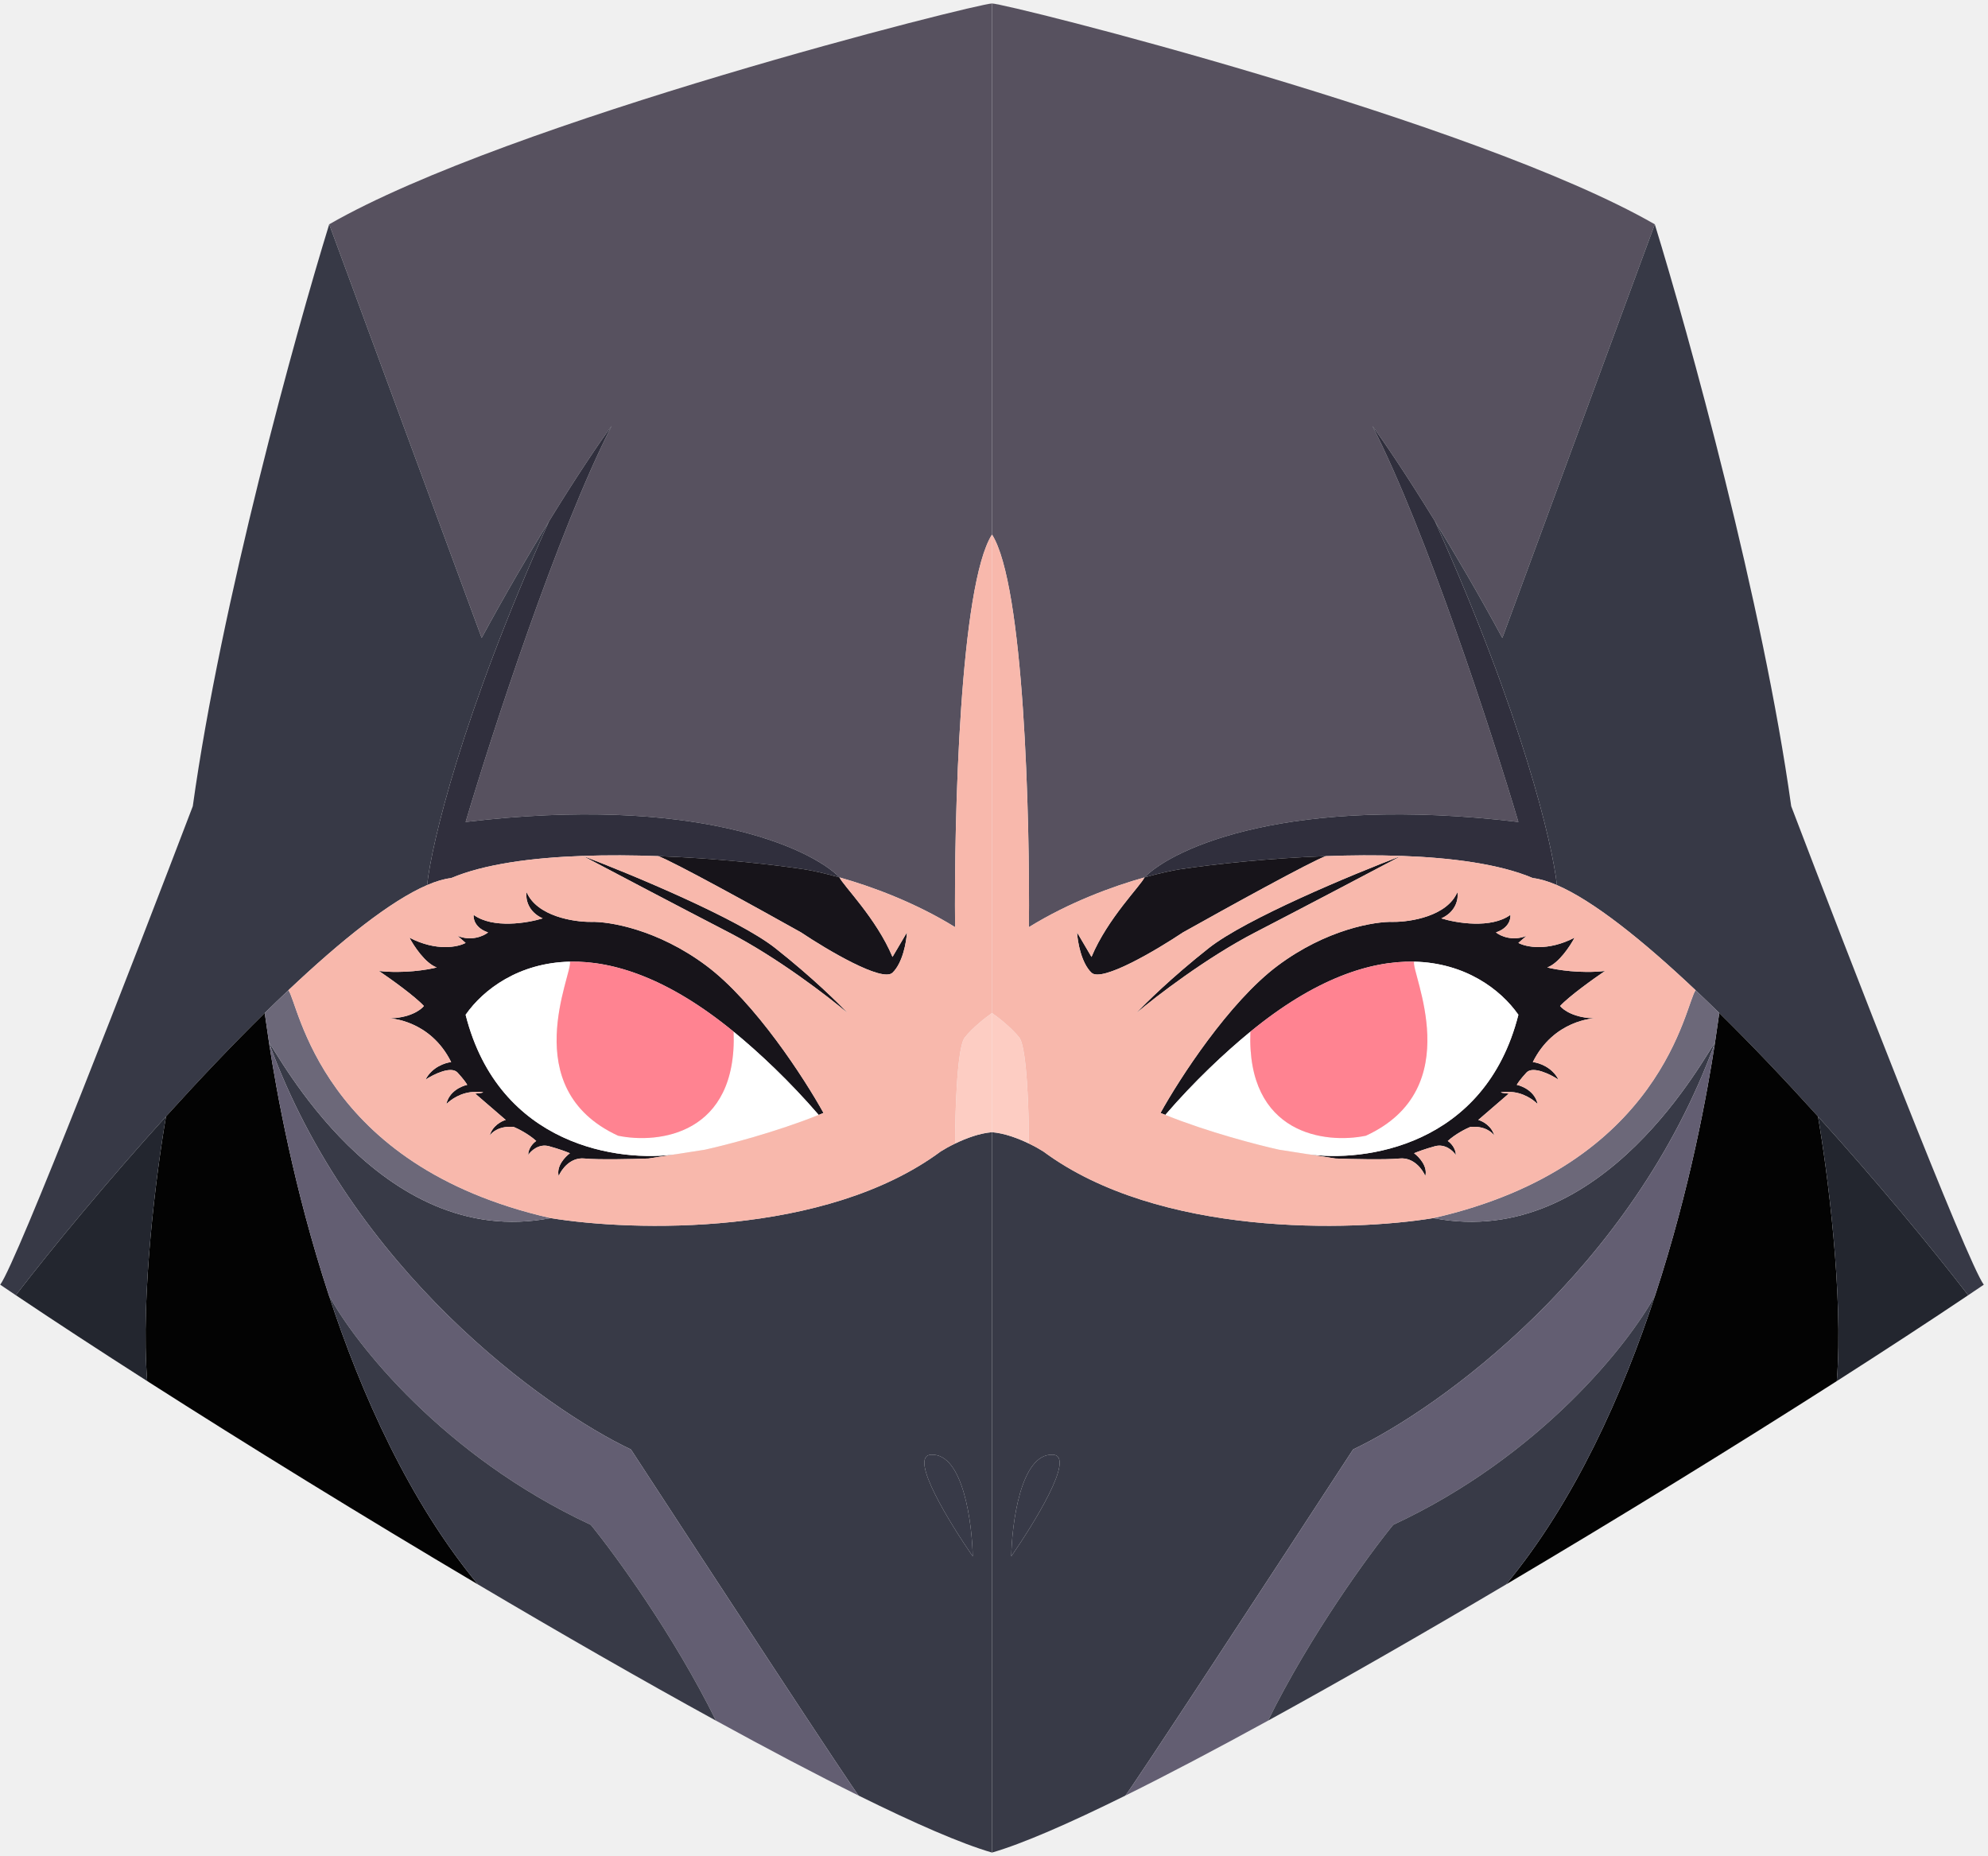
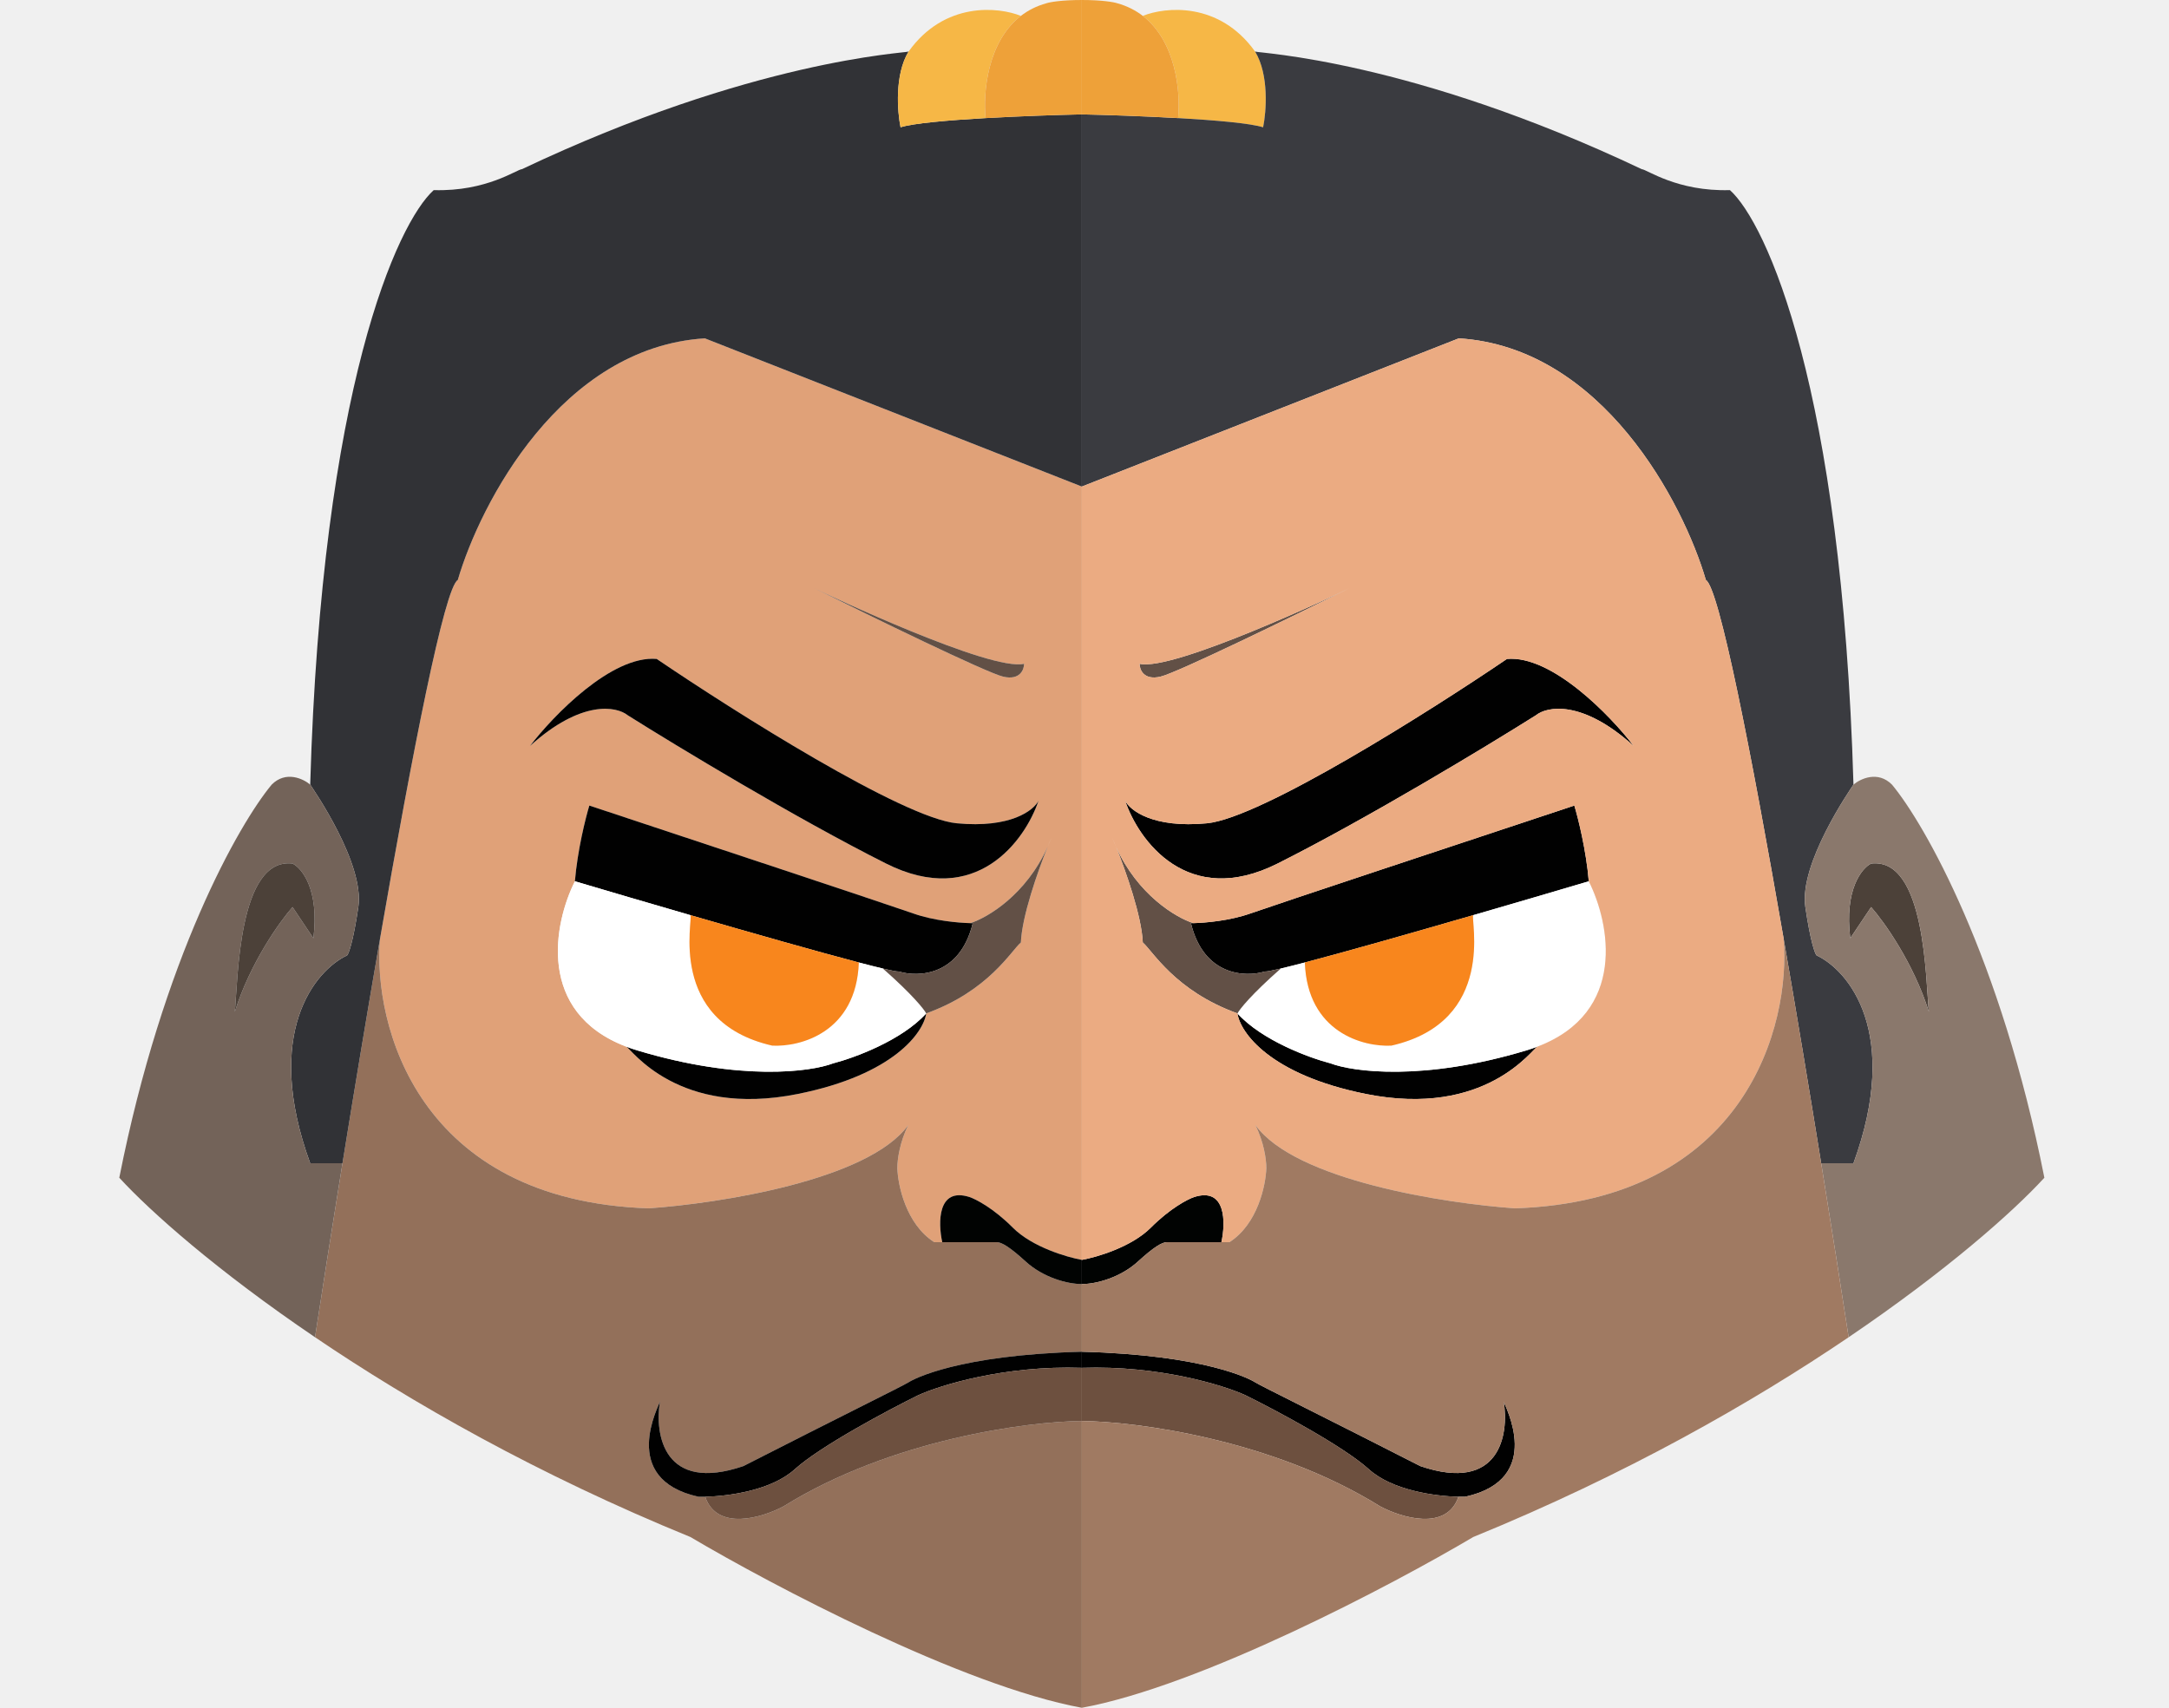
- <svg xmlns="http://www.w3.org/2000/svg" width="435" height="406" viewBox="0 0 435 406" fill="none">
-   <path d="M217.063 0.759C213.903 0.759 111.364 26.454 72.034 49.081L105.394 139.591C110.643 129.909 115.71 121.26 120.143 114.042C126.387 103.875 131.374 96.55 133.838 93.185C122.039 116.196 107.618 160.556 101.883 179.859C151.888 173.881 177.265 185.456 183.703 191.991C190.655 193.945 200.179 197.434 208.986 202.87C208.752 178.837 210.04 128.008 217.063 116.963V0.759Z" fill="#57515F" />
-   <path d="M175.977 190.214C177.767 190.499 180.454 191.077 183.703 191.991C177.265 185.456 151.888 173.881 101.883 179.859C107.618 160.556 122.039 116.196 133.838 93.185C131.374 96.55 126.387 103.875 120.143 114.042C101.04 156.499 94.391 184.818 93.455 193.671C95.387 192.839 97.153 192.312 98.722 192.132C105.955 189.067 116.391 187.678 127.517 187.281C132.952 187.088 138.551 187.131 144.022 187.332C156.5 187.789 168.311 189.065 175.977 190.214Z" fill="#302F3D" />
-   <path d="M72.034 49.081C64.66 72.987 48.366 131.92 42.186 176.408C29.661 209.262 3.699 276.198 0.047 281.107C1.16 281.861 2.298 282.628 3.459 283.408C11.754 272.643 23.598 258.358 36.329 244.29C43.408 236.466 50.761 228.71 57.93 221.662C59.666 219.956 61.392 218.291 63.1 216.677C74.693 205.72 85.49 197.1 93.455 193.671C94.391 184.818 101.04 156.499 120.143 114.042C115.71 121.26 110.643 129.909 105.394 139.591L72.034 49.081Z" fill="#373946" />
-   <path d="M36.329 244.29C34.325 255.795 30.697 283.485 32.213 302.2C54.093 316.189 79.5 331.845 104.571 346.688C89.468 328.402 79.046 305.007 71.952 283.408C64.233 259.905 60.454 238.53 58.873 228.182C58.281 224.305 57.997 221.976 57.93 221.662C50.761 228.71 43.408 236.466 36.329 244.29Z" fill="#030303" />
-   <path d="M36.329 244.29C23.598 258.358 11.754 272.643 3.459 283.408C11.936 289.099 21.665 295.456 32.213 302.2C30.697 283.485 34.325 255.795 36.329 244.29Z" fill="#23262F" />
-   <path d="M183.703 191.991C180.454 191.077 177.767 190.499 175.977 190.214C168.311 189.065 156.5 187.789 144.022 187.332C147.112 188.401 166.145 198.903 175.275 204.021C181.011 207.856 193.044 214.989 195.291 212.842C197.539 210.694 198.335 206.066 198.452 204.021L195.291 209.39C191.78 200.953 184.405 193.666 183.703 191.991Z" fill="#17141A" />
-   <path d="M169.657 207.472C161.51 201.029 138.169 191.327 127.517 187.281C133.721 190.56 148.798 198.498 159.473 204.021C170.148 209.543 181.245 218.083 185.459 221.662C183.586 219.617 177.803 213.915 169.657 207.472Z" fill="#17141A" />
-   <path d="M180.191 243.523C176.094 236.108 165.232 219.285 154.557 211.307C143.882 203.33 133.253 201.592 129.273 201.72C125.528 201.75 117.474 200.489 115.227 195.2C114.993 196.478 115.367 199.419 118.739 200.953C115.461 201.975 107.853 203.254 103.639 200.186C103.522 201.08 103.99 203.1 106.799 204.021C105.863 204.788 103.217 206.015 100.127 204.788L101.883 206.322C100.244 207.217 95.492 208.239 89.592 205.171C90.529 206.961 93.034 210.771 95.562 211.691C93.572 212.202 88.258 213.072 82.92 212.458C85.378 214.12 90.786 217.981 92.753 220.128C92.05 221.023 89.522 222.813 85.027 222.813C85.378 222.809 94.157 223.196 98.722 232.401C97.435 232.529 94.509 233.475 93.104 236.236C94.86 235.085 98.722 233.168 100.127 234.702C101.532 236.236 102.117 237.131 102.234 237.386C100.946 237.642 98.231 238.844 97.669 241.605C98.488 240.71 100.9 238.92 103.99 238.92C107.08 238.92 105.277 239.176 103.99 239.304L110.662 245.057C109.725 245.312 107.712 246.361 107.15 248.508C107.618 247.741 109.327 246.284 112.418 246.591C113.354 246.974 115.648 248.125 117.334 249.659C116.749 250.042 115.578 251.193 115.578 252.727C116.163 251.832 117.896 250.196 120.143 250.809C122.391 251.423 124.123 252.088 124.708 252.343C123.655 253.11 121.688 255.181 122.25 257.329C122.835 255.923 124.778 253.187 127.869 253.494C130.959 253.801 138.52 253.622 141.915 253.494L148.06 252.535C135.711 254.389 109.187 250.886 101.883 222.046C105.81 216.423 113.598 210.664 124.708 210.424C134.291 210.217 146.345 214.115 160.526 225.746C166.167 230.372 172.846 236.654 179.138 243.955C179.492 243.812 179.843 243.668 180.191 243.523Z" fill="#17141A" />
-   <path d="M148.06 252.535L154.206 251.576C158.717 250.591 169.792 247.73 179.138 243.955C172.846 236.654 166.167 230.372 160.526 225.746C161.369 248.342 144.022 250.336 135.243 248.508C112.769 238.153 125.411 212.842 124.708 210.424C113.598 210.664 105.81 216.423 101.883 222.046C109.187 250.886 135.711 254.389 148.06 252.535Z" fill="white" />
-   <path d="M124.708 210.424C125.411 212.842 112.769 238.153 135.243 248.508C144.022 250.336 161.369 248.342 160.526 225.746C146.345 214.115 134.291 210.217 124.708 210.424Z" fill="#FF8391" />
-   <path fill-rule="evenodd" clip-rule="evenodd" d="M205.826 251.96C180.542 270.675 138.403 269.474 120.494 266.533C82.92 273.82 60.446 229.716 58.873 228.182C76.909 277.885 119.174 308.208 138.052 317.157C154.44 342.294 187.355 392.636 187.917 392.915C200.274 399.03 210.373 403.427 217.063 405.365V247.741C214.369 247.937 211.341 249.084 208.986 250.22C207.658 250.861 206.544 251.499 205.826 251.96ZM212.849 340.551C212.732 333.776 210.872 317.913 203.719 318.308C198.646 318.588 208.051 333.589 212.849 340.551Z" fill="#383A47" />
-   <path d="M63.1 216.677C61.392 218.291 59.666 219.956 57.93 221.662C57.997 221.976 58.281 224.305 58.873 228.182C60.446 229.716 82.92 273.82 120.494 266.533C69.927 255.028 65.362 219.361 63.1 216.677Z" fill="#6C6879" />
-   <path d="M58.873 228.182C60.454 238.53 64.233 259.905 71.952 283.408C77.598 293.891 96.967 318.614 129.273 333.648C134.541 340.1 147.393 357.703 156.664 376.5C168.033 382.734 178.614 388.311 187.917 392.915C187.355 392.636 154.44 342.294 138.052 317.157C119.174 308.208 76.909 277.885 58.873 228.182Z" fill="#635E72" />
-   <path d="M71.952 283.408C79.046 305.007 89.468 328.402 104.571 346.688C122.586 357.352 140.428 367.597 156.664 376.5C147.393 357.703 134.541 340.1 129.273 333.648C96.967 318.614 77.598 293.891 71.952 283.408Z" fill="#383A47" />
-   <path d="M212.849 340.551C212.732 333.776 210.872 317.913 203.719 318.308C198.646 318.588 208.051 333.589 212.849 340.551Z" fill="#383A48" />
-   <path fill-rule="evenodd" clip-rule="evenodd" d="M217.063 116.963C210.04 128.008 208.752 178.837 208.986 202.87C200.179 197.434 190.655 193.945 183.703 191.991C184.405 193.666 191.78 200.953 195.291 209.39L198.452 204.021C198.335 206.066 197.539 210.694 195.291 212.842C193.044 214.989 181.011 207.856 175.275 204.021C166.145 198.903 147.112 188.401 144.022 187.332C138.551 187.131 132.952 187.088 127.517 187.281C138.169 191.327 161.51 201.029 169.657 207.472C177.803 213.915 183.586 219.617 185.459 221.662C181.245 218.083 170.148 209.543 159.473 204.021C148.798 198.498 133.721 190.56 127.517 187.281C116.391 187.678 105.955 189.067 98.722 192.132C97.153 192.312 95.387 192.839 93.455 193.671C85.49 197.1 74.693 205.72 63.1 216.677C65.362 219.361 69.927 255.028 120.494 266.533C138.403 269.474 180.542 270.675 205.826 251.96C206.544 251.499 207.658 250.861 208.986 250.22C208.986 243.385 209.408 229.179 211.093 227.031C212.779 224.884 215.775 222.557 217.063 221.662V116.963ZM154.557 211.307C165.232 219.285 176.094 236.108 180.191 243.523C179.843 243.668 179.492 243.812 179.138 243.955C169.792 247.73 158.717 250.591 154.206 251.576L148.06 252.535L141.915 253.494C138.52 253.622 130.959 253.801 127.869 253.494C124.778 253.187 122.835 255.923 122.25 257.329C121.688 255.181 123.655 253.11 124.708 252.343C124.123 252.088 122.391 251.423 120.143 250.809C117.896 250.196 116.163 251.832 115.578 252.727C115.578 251.193 116.749 250.042 117.334 249.659C115.648 248.125 113.354 246.974 112.418 246.591C109.327 246.284 107.618 247.741 107.15 248.508C107.712 246.361 109.725 245.312 110.662 245.057L103.99 239.304C105.277 239.176 107.08 238.92 103.99 238.92C100.9 238.92 98.488 240.71 97.669 241.605C98.231 238.844 100.946 237.642 102.234 237.386C102.117 237.131 101.532 236.236 100.127 234.702C98.722 233.168 94.86 235.085 93.104 236.236C94.509 233.475 97.435 232.529 98.722 232.401C94.157 223.196 85.378 222.809 85.027 222.813C89.522 222.813 92.05 221.023 92.753 220.128C90.786 217.981 85.378 214.12 82.92 212.458C88.258 213.072 93.572 212.202 95.562 211.691C93.034 210.771 90.529 206.961 89.592 205.171C95.492 208.239 100.244 207.217 101.883 206.322L100.127 204.788C103.217 206.015 105.863 204.788 106.799 204.021C103.99 203.1 103.522 201.08 103.639 200.186C107.853 203.254 115.461 201.975 118.739 200.953C115.367 199.419 114.993 196.478 115.227 195.2C117.474 200.489 125.528 201.75 129.273 201.72C133.253 201.592 143.882 203.33 154.557 211.307Z" fill="#F8B8AC" />
-   <path d="M208.986 250.22C211.341 249.084 214.369 247.937 217.063 247.741V221.662C215.775 222.557 212.779 224.884 211.093 227.031C209.408 229.179 208.986 243.385 208.986 250.22Z" fill="#FDCDC3" />
-   <path d="M217.063 0.759C220.223 0.759 322.762 26.454 362.092 49.081L328.731 139.591C323.483 129.909 318.416 121.26 313.983 114.042C307.738 103.875 302.752 96.55 300.288 93.185C312.087 116.196 326.507 160.556 332.243 179.859C282.238 173.881 256.861 185.456 250.423 191.991C243.471 193.945 233.947 197.434 225.14 202.87C225.374 178.837 224.086 128.008 217.063 116.963V0.759Z" fill="#57515F" />
-   <path d="M258.149 190.214C256.359 190.499 253.672 191.077 250.423 191.991C256.861 185.456 282.238 173.881 332.243 179.859C326.507 160.556 312.087 116.196 300.288 93.185C302.752 96.55 307.738 103.875 313.983 114.042C333.086 156.499 339.734 184.818 340.671 193.671C338.739 192.839 336.973 192.312 335.403 192.132C328.171 189.067 317.735 187.678 306.608 187.281C301.174 187.088 295.575 187.131 290.104 187.332C277.626 187.789 265.815 189.065 258.149 190.214Z" fill="#302F3D" />
-   <path d="M362.092 49.081C369.466 72.987 385.76 131.92 391.94 176.408C404.465 209.262 430.427 276.198 434.079 281.107C432.966 281.861 431.828 282.628 430.667 283.408C422.372 272.643 410.528 258.358 397.797 244.29C390.718 236.466 383.365 228.71 376.196 221.662C374.46 219.956 372.734 218.291 371.026 216.677C359.433 205.72 348.636 197.1 340.671 193.671C339.734 184.818 333.086 156.499 313.983 114.042C318.416 121.26 323.483 129.909 328.731 139.591L362.092 49.081Z" fill="#373946" />
-   <path d="M397.797 244.29C399.801 255.795 403.429 283.485 401.913 302.2C380.033 316.189 354.626 331.845 329.555 346.688C344.658 328.402 355.08 305.007 362.174 283.408C369.893 259.905 373.672 238.53 375.253 228.182C375.845 224.305 376.129 221.976 376.196 221.662C383.365 228.71 390.718 236.466 397.797 244.29Z" fill="#030303" />
-   <path d="M397.797 244.29C410.528 258.358 422.372 272.643 430.667 283.408C422.19 289.099 412.461 295.456 401.913 302.2C403.429 283.485 399.801 255.795 397.797 244.29Z" fill="#23262F" />
-   <path d="M250.423 191.991C253.672 191.077 256.359 190.499 258.149 190.214C265.815 189.065 277.626 187.789 290.104 187.332C287.014 188.401 267.981 198.903 258.851 204.021C253.115 207.856 241.082 214.989 238.835 212.842C236.587 210.694 235.791 206.066 235.674 204.021L238.835 209.39C242.346 200.953 249.721 193.666 250.423 191.991Z" fill="#17141A" />
-   <path d="M264.469 207.472C272.616 201.029 295.957 191.327 306.608 187.281C300.405 190.56 285.328 198.498 274.653 204.021C263.978 209.543 252.881 218.083 248.667 221.662C250.54 219.617 256.323 213.915 264.469 207.472Z" fill="#17141A" />
-   <path d="M253.935 243.523C258.031 236.108 268.894 219.285 279.569 211.307C290.244 203.33 300.873 201.592 304.853 201.72C308.598 201.75 316.652 200.489 318.899 195.2C319.133 196.478 318.759 199.419 315.387 200.953C318.665 201.975 326.273 203.254 330.487 200.186C330.604 201.08 330.136 203.1 327.327 204.021C328.263 204.788 330.909 206.015 333.999 204.788L332.243 206.322C333.882 207.217 338.634 208.239 344.534 205.171C343.597 206.961 341.092 210.771 338.564 211.691C340.554 212.202 345.868 213.072 351.206 212.458C348.747 214.12 343.34 217.981 341.373 220.128C342.076 221.023 344.604 222.813 349.099 222.813C348.747 222.809 339.969 223.196 335.403 232.401C336.691 232.529 339.617 233.475 341.022 236.236C339.266 235.085 335.403 233.168 333.999 234.702C332.594 236.236 332.009 237.131 331.892 237.386C333.179 237.642 335.895 238.844 336.457 241.605C335.638 240.71 333.226 238.92 330.136 238.92C327.046 238.92 328.849 239.176 330.136 239.304L323.464 245.057C324.4 245.312 326.414 246.361 326.976 248.508C326.507 247.741 324.798 246.284 321.708 246.591C320.772 246.974 318.478 248.125 316.792 249.659C317.377 250.042 318.548 251.193 318.548 252.727C317.963 251.832 316.23 250.196 313.983 250.809C311.735 251.423 310.003 252.088 309.418 252.343C310.471 253.11 312.438 255.181 311.876 257.329C311.291 255.923 309.348 253.187 306.257 253.494C303.167 253.801 295.605 253.622 292.211 253.494L286.066 252.535C298.415 254.389 324.939 250.886 332.243 222.046C328.316 216.423 320.528 210.664 309.418 210.424C299.835 210.217 287.781 214.115 273.6 225.746C267.959 230.372 261.28 236.654 254.988 243.955C254.634 243.812 254.283 243.668 253.935 243.523Z" fill="#17141A" />
-   <path d="M286.066 252.535L279.92 251.576C275.409 250.591 264.334 247.73 254.988 243.955C261.28 236.654 267.959 230.372 273.6 225.746C272.757 248.342 290.104 250.336 298.883 248.508C321.357 238.153 308.715 212.842 309.418 210.424C320.528 210.664 328.316 216.423 332.243 222.046C324.939 250.886 298.415 254.389 286.066 252.535Z" fill="white" />
-   <path d="M309.418 210.424C308.715 212.842 321.357 238.153 298.883 248.508C290.104 250.336 272.757 248.342 273.6 225.746C287.781 214.115 299.835 210.217 309.418 210.424Z" fill="#FF8391" />
-   <path fill-rule="evenodd" clip-rule="evenodd" d="M228.3 251.96C253.583 270.675 295.723 269.474 313.632 266.533C351.206 273.82 373.68 229.716 375.253 228.182C357.217 277.885 314.952 308.208 296.074 317.157C279.686 342.294 246.771 392.636 246.209 392.915C233.852 399.03 223.753 403.427 217.063 405.365V247.741C219.757 247.937 222.785 249.084 225.14 250.22C226.468 250.861 227.582 251.499 228.3 251.96ZM221.277 340.551C221.394 333.776 223.254 317.913 230.407 318.308C235.48 318.588 226.075 333.589 221.277 340.551Z" fill="#383A47" />
-   <path d="M371.026 216.677C372.734 218.291 374.46 219.956 376.196 221.662C376.129 221.976 375.845 224.305 375.253 228.182C373.68 229.716 351.206 273.82 313.632 266.533C364.198 255.028 368.764 219.361 371.026 216.677Z" fill="#6C6879" />
-   <path d="M375.253 228.182C373.672 238.53 369.893 259.905 362.174 283.408C356.528 293.891 337.159 318.614 304.853 333.648C299.585 340.1 286.733 357.703 277.462 376.5C266.093 382.734 255.512 388.311 246.209 392.915C246.771 392.636 279.686 342.294 296.074 317.157C314.952 308.208 357.217 277.885 375.253 228.182Z" fill="#635E72" />
-   <path d="M362.174 283.408C355.08 305.007 344.658 328.402 329.555 346.688C311.54 357.352 293.698 367.597 277.462 376.5C286.733 357.703 299.585 340.1 304.853 333.648C337.159 318.614 356.528 293.891 362.174 283.408Z" fill="#383A47" />
-   <path d="M221.277 340.551C221.394 333.776 223.254 317.913 230.407 318.308C235.48 318.588 226.075 333.589 221.277 340.551Z" fill="#383A48" />
-   <path fill-rule="evenodd" clip-rule="evenodd" d="M217.063 116.963C224.086 128.008 225.374 178.837 225.14 202.87C233.947 197.434 243.471 193.945 250.423 191.991C249.721 193.666 242.346 200.953 238.835 209.39L235.674 204.021C235.791 206.066 236.587 210.694 238.835 212.842C241.082 214.989 253.115 207.856 258.851 204.021C267.981 198.903 287.014 188.401 290.104 187.332C295.575 187.131 301.174 187.088 306.608 187.281C295.957 191.327 272.616 201.029 264.469 207.472C256.323 213.915 250.54 219.617 248.667 221.662C252.881 218.083 263.978 209.543 274.653 204.021C285.328 198.498 300.405 190.56 306.608 187.281C317.735 187.678 328.171 189.067 335.403 192.132C336.973 192.312 338.739 192.839 340.671 193.671C348.636 197.1 359.433 205.72 371.026 216.677C368.764 219.361 364.198 255.028 313.632 266.533C295.723 269.474 253.583 270.675 228.3 251.96C227.582 251.499 226.468 250.861 225.14 250.22C225.14 243.385 224.718 229.179 223.033 227.031C221.347 224.884 218.351 222.557 217.063 221.662V116.963ZM279.569 211.307C268.894 219.285 258.031 236.108 253.935 243.523C254.283 243.668 254.634 243.812 254.988 243.955C264.334 247.73 275.409 250.591 279.92 251.576L286.066 252.535L292.211 253.494C295.605 253.622 303.167 253.801 306.257 253.494C309.348 253.187 311.291 255.923 311.876 257.329C312.438 255.181 310.471 253.11 309.418 252.343C310.003 252.088 311.735 251.423 313.983 250.809C316.23 250.196 317.963 251.832 318.548 252.727C318.548 251.193 317.377 250.042 316.792 249.659C318.478 248.125 320.772 246.974 321.708 246.591C324.798 246.284 326.507 247.741 326.976 248.508C326.414 246.361 324.4 245.312 323.464 245.057L330.136 239.304C328.849 239.176 327.046 238.92 330.136 238.92C333.226 238.92 335.638 240.71 336.457 241.605C335.895 238.844 333.179 237.642 331.892 237.386C332.009 237.131 332.594 236.236 333.999 234.702C335.403 233.168 339.266 235.085 341.022 236.236C339.617 233.475 336.691 232.529 335.403 232.401C339.969 223.196 348.747 222.809 349.099 222.813C344.604 222.813 342.076 221.023 341.373 220.128C343.34 217.981 348.747 214.12 351.206 212.458C345.868 213.072 340.554 212.202 338.564 211.691C341.092 210.771 343.597 206.961 344.534 205.171C338.634 208.239 333.882 207.217 332.243 206.322L333.999 204.788C330.909 206.015 328.263 204.788 327.327 204.021C330.136 203.1 330.604 201.08 330.487 200.186C326.273 203.254 318.665 201.975 315.387 200.953C318.759 199.419 319.133 196.478 318.899 195.2C316.652 200.489 308.598 201.75 304.853 201.72C300.873 201.592 290.244 203.33 279.569 211.307Z" fill="#F8B8AC" />
-   <path d="M225.14 250.22C222.785 249.084 219.757 247.937 217.063 247.741V221.662C218.351 222.557 221.347 224.884 223.033 227.031C224.718 229.179 225.14 243.385 225.14 250.22Z" fill="#FDCDC3" />
+ <svg xmlns="http://www.w3.org/2000/svg" width="400" height="315" viewBox="0 0 400 315" fill="none">
+   <path fill-rule="evenodd" clip-rule="evenodd" d="M129.984 62.406C103.476 64.07 88.566 92.816 84.424 106.981C81.995 108.337 76.053 138.733 70.096 173.06C68.715 189.008 77.028 221.451 119.629 222.877C132.45 221.986 160.163 217.73 167.5 207.508C165.967 210.64 165.486 213.741 165.486 215.448C165.584 218.618 167.083 225.79 172.29 229.118H173.769C172.981 225.552 172.882 218.895 178.799 220.797C179.982 221.193 183.237 222.877 186.787 226.443C190.337 230.009 196.747 231.891 199.508 232.387V89.745L129.984 62.406ZM188.858 122.434C182.715 123.903 152.565 109.684 150.172 108.502C160.554 113.665 181.942 124.1 185.012 124.811C188.088 125.525 188.858 123.524 188.858 122.434ZM121.109 121.542C112.825 120.829 102.076 131.943 97.737 137.59C107.204 129.031 113.713 130.259 115.783 131.943C124.758 137.59 146.847 150.962 163.415 159.283C179.982 167.604 189.055 155.024 191.52 147.693C190.633 149.476 186.373 152.805 176.432 151.854C166.492 150.903 135.408 131.25 121.109 121.542ZM106.021 162.552C106.494 156.846 107.993 150.863 108.683 148.585C126.927 154.627 164.421 167.069 168.444 168.495C172.197 169.826 176.756 170.225 178.953 170.273C182.161 169.247 189.241 165.028 193.211 156.166C193.455 155.557 193.683 155.006 193.887 154.528C193.674 155.091 193.448 155.637 193.211 156.166C191.327 160.858 188.475 169.004 188.266 173.844C186.491 175.33 182.349 182.759 170.811 186.92C170.318 190.387 164.894 198.212 147.143 201.778C124.955 206.236 116.375 193.373 115.488 193.051C98.881 186.73 102.132 170.269 106.021 162.552Z" fill="#E0A178" />
+   <path d="M97.737 137.59C102.076 131.943 112.825 120.829 121.109 121.542C135.408 131.25 166.492 150.903 176.432 151.854C186.373 152.805 190.633 149.476 191.52 147.693C189.055 155.024 179.982 167.604 163.415 159.283C146.847 150.962 124.758 137.59 115.783 131.943C113.713 130.259 107.204 129.031 97.737 137.59Z" fill="#010101" />
+   <path d="M108.683 148.585C107.993 150.863 106.494 156.846 106.021 162.552C111.829 164.275 119.461 166.519 127.322 168.798C138.862 172.144 150.896 175.566 158.385 177.53C160.134 177.989 161.634 178.368 162.823 178.648C164.439 179.029 165.479 179.227 165.782 179.193C169.332 180.283 177.024 180.025 179.391 170.278C179.258 170.278 179.111 170.277 178.953 170.273C176.756 170.225 172.197 169.826 168.444 168.495C164.421 167.069 126.927 154.627 108.683 148.585Z" fill="#010101" />
+   <path d="M153.652 196.132C149.51 197.717 136.493 199.46 117.559 193.755C116.836 193.537 116.146 193.302 115.488 193.051C116.375 193.373 124.955 206.236 147.143 201.778C164.894 198.212 170.318 190.387 170.811 186.92C166.314 191.912 157.498 195.142 153.652 196.132Z" fill="#010101" />
+   <path d="M117.559 193.755C136.493 199.46 149.51 197.717 153.652 196.132C157.498 195.142 166.314 191.912 170.811 186.92C170.417 186.16 168.267 183.442 162.823 178.648C161.634 178.368 160.134 177.989 158.385 177.53C157.912 190.464 147.538 193.141 142.41 192.863C122.884 188.406 127.913 169.387 127.322 168.798C119.461 166.519 111.829 164.275 106.021 162.552C102.132 170.269 98.881 186.73 115.488 193.051C116.146 193.302 116.836 193.537 117.559 193.755Z" fill="white" />
+   <path d="M127.322 168.798C127.913 169.387 122.884 188.406 142.41 192.863C147.538 193.141 157.912 190.464 158.385 177.53C150.896 175.566 138.862 172.144 127.322 168.798Z" fill="#F8861D" />
+   <path d="M127.321 283.5C142.212 292.316 177.497 310.958 199.508 315V262.104C189.449 262.203 164.362 265.492 144.481 277.854C140.579 279.934 132.232 282.49 130.049 276.071C129.593 276.081 129.174 276.08 128.801 276.071C114.008 272.802 121.614 259.132 121.7 258.538C120.714 264.58 122.41 275.417 137.084 270.425C154.539 261.509 166.637 255.566 167.541 254.972C168.444 254.377 176.728 249.92 199.508 249.325V236.844C196.846 236.844 192.408 235.656 189.154 232.684C186.239 230.022 184.716 229.118 183.828 229.118H173.769H172.29C167.083 225.79 165.584 218.618 165.486 215.448C165.486 213.741 165.967 210.64 167.5 207.508C160.163 217.73 132.45 221.986 119.629 222.877C77.028 221.451 68.715 189.008 70.096 173.06C67.711 186.799 65.325 201.168 63.16 214.557C61.246 226.391 59.505 237.46 58.093 246.651C75.807 258.658 99.105 271.975 127.321 283.5Z" fill="#93705A" />
+   <path d="M137.084 270.425C122.41 275.417 120.714 264.58 121.7 258.538C121.614 259.132 114.008 272.802 128.801 276.071C129.174 276.08 129.593 276.081 130.049 276.071C134.422 275.974 142.266 274.893 146.552 271.019C151.285 266.74 163.711 260.123 169.332 257.349C173.474 255.467 185.307 251.822 199.508 252.297V249.325C176.728 249.92 168.444 254.377 167.541 254.972C166.637 255.566 154.539 261.509 137.084 270.425Z" fill="#010101" />
+   <path d="M169.332 257.349C163.711 260.123 151.285 266.74 146.552 271.019C142.266 274.893 134.422 275.974 130.049 276.071C132.232 282.49 140.579 279.934 144.481 277.854C164.362 265.492 189.449 262.203 199.508 262.104V252.297C185.307 251.822 173.474 255.467 169.332 257.349Z" fill="#6D503F" />
+   <path d="M178.799 220.797C172.882 218.895 172.981 225.552 173.769 229.118H183.828C184.716 229.118 186.239 230.022 189.154 232.684C192.408 235.656 196.846 236.844 199.508 236.844V232.387C196.747 231.891 190.337 230.009 186.787 226.443C183.237 222.877 179.982 221.193 178.799 220.797Z" fill="#010302" />
+   <path d="M167.557 9.509C166.965 9.807 138.86 10.995 96.258 31.203C95.37 31.203 89.749 35.363 79.986 35.066C73.28 41.108 59.336 71.499 57.206 144.722C57.797 145.613 67.265 159.283 66.081 167.307C65.135 173.725 64.306 175.925 64.01 176.222C58.093 178.995 48.449 190.545 57.206 214.557H63.16C65.325 201.168 67.711 186.799 70.096 173.06C76.053 138.733 81.995 108.337 84.424 106.981C88.566 92.816 103.476 64.07 129.984 62.406L199.508 89.745V21.099C195.048 21.194 188.182 21.418 181.757 21.783C174.828 22.177 168.411 22.736 166.077 23.476C165.486 20.604 164.953 13.789 167.557 9.509Z" fill="#313236" />
+   <path fill-rule="evenodd" clip-rule="evenodd" d="M57.206 144.722C55.924 143.632 52.709 142.107 50.105 144.722C44.09 151.953 30.047 176.578 22 217.231C27.731 223.488 39.998 234.386 58.093 246.651C59.505 237.46 61.246 226.391 63.16 214.557H57.206C48.449 190.545 58.093 178.995 64.01 176.222C64.306 175.925 65.135 173.725 66.081 167.307C67.265 159.283 57.797 145.613 57.206 144.722ZM53.952 159.283C43.893 158.094 43.893 180.976 43.301 186.623C46.141 177.589 51.585 169.981 53.952 167.307L57.797 173.06C58.906 164.112 55.695 160.147 53.952 159.283Z" fill="#736359" />
+   <path d="M43.301 186.623C43.893 180.976 43.893 158.094 53.952 159.283C55.695 160.147 58.906 164.112 57.797 173.06L53.952 167.307C51.585 169.981 46.141 177.589 43.301 186.623Z" fill="#4C4139" />
+   <path d="M179.391 170.278C177.024 180.025 169.332 180.283 165.782 179.193C165.479 179.227 164.439 179.029 162.823 178.648C168.267 183.442 170.417 186.16 170.811 186.92C182.349 182.759 186.491 175.33 188.266 173.844C188.475 169.004 191.327 160.858 193.211 156.166C189.241 165.028 182.161 169.247 178.953 170.273C179.111 170.277 179.258 170.278 179.391 170.278Z" fill="#625046" />
+   <path d="M167.557 9.509C164.953 13.789 165.486 20.604 166.077 23.476C168.411 22.736 174.828 22.177 181.757 21.783C181.271 16.952 182.145 7.663 188.266 2.931C184.124 1.26 174.184 0.238 167.557 9.509Z" fill="#F6B746" />
+   <path d="M150.172 108.502C152.565 109.684 182.715 123.903 188.858 122.434C188.858 123.524 188.088 125.525 185.012 124.811C181.942 124.1 160.554 113.665 150.172 108.502Z" fill="#625046" />
+   <path d="M301.279 137.59C296.94 131.943 286.191 120.829 277.908 121.542C263.608 131.25 232.525 150.903 222.584 151.854C212.644 152.805 208.384 149.476 207.496 147.693C209.961 155.024 219.034 167.604 235.601 159.283C252.169 150.962 274.259 137.59 283.233 131.943C285.304 130.259 291.812 129.031 301.279 137.59Z" fill="#010101" />
+   <path d="M290.333 148.585C291.023 150.863 292.522 156.846 292.996 162.552C287.187 164.275 279.556 166.519 271.695 168.798C260.155 172.144 248.12 175.566 240.631 177.53C238.883 177.989 237.382 178.368 236.193 178.648C234.577 179.029 233.537 179.227 233.235 179.193C229.685 180.283 221.992 180.025 219.626 170.278C219.759 170.278 219.905 170.277 220.064 170.273C222.261 170.225 226.82 169.826 230.572 168.495C234.596 167.069 272.089 154.627 290.333 148.585Z" fill="#010101" />
+   <path d="M245.364 196.132C249.506 197.717 262.524 199.46 281.458 193.755C282.18 193.537 282.87 193.302 283.529 193.051C282.641 193.373 274.062 206.236 251.873 201.778C234.122 198.212 228.698 190.387 228.205 186.92C232.702 191.912 241.518 195.142 245.364 196.132Z" fill="#010101" />
+   <path d="M281.458 193.755C262.524 199.46 249.506 197.717 245.364 196.132C241.518 195.142 232.702 191.912 228.205 186.92C228.6 186.16 230.75 183.442 236.193 178.648C237.382 178.368 238.883 177.989 240.631 177.53C241.104 190.464 251.479 193.141 256.607 192.863C276.132 188.406 271.103 169.387 271.695 168.798C279.556 166.519 287.187 164.275 292.996 162.552C296.885 170.269 300.135 186.73 283.529 193.051C282.87 193.302 282.18 193.537 281.458 193.755Z" fill="white" />
+   <path d="M271.695 168.798C271.103 169.387 276.132 188.406 256.607 192.863C251.479 193.141 241.104 190.464 240.631 177.53C248.12 175.566 260.155 172.144 271.695 168.798Z" fill="#F8861D" />
+   <path d="M261.932 270.425C276.606 275.417 278.302 264.58 277.316 258.538C277.402 259.132 285.008 272.802 270.216 276.071C269.843 276.08 269.424 276.081 268.967 276.071C264.594 275.974 256.751 274.893 252.465 271.019C247.731 266.74 235.306 260.123 229.685 257.349C225.543 255.467 213.709 251.822 199.508 252.297V249.325C222.288 249.92 230.572 254.377 231.476 254.972C232.379 255.566 244.477 261.509 261.932 270.425Z" fill="#010101" />
+   <path d="M229.685 257.349C235.306 260.123 247.731 266.74 252.465 271.019C256.751 274.893 264.594 275.974 268.967 276.071C266.785 282.49 258.437 279.934 254.536 277.854C234.655 265.492 209.567 262.203 199.508 262.104V252.297C213.709 251.822 225.543 255.467 229.685 257.349Z" fill="#6D503F" />
+   <path d="M220.217 220.797C226.134 218.895 226.036 225.552 225.247 229.118H215.188C214.3 229.118 212.777 230.022 209.863 232.684C206.608 235.656 202.171 236.844 199.508 236.844V232.387C202.269 231.891 208.679 230.009 212.23 226.443C215.78 222.877 219.034 221.193 220.217 220.797Z" fill="#010302" />
+   <path d="M355.715 186.623C355.124 180.976 355.124 158.094 345.065 159.283C343.321 160.147 340.11 164.112 341.219 173.06L345.065 167.307C347.432 169.981 352.875 177.589 355.715 186.623Z" fill="#4C4139" />
+   <path d="M219.626 170.278C221.992 180.025 229.685 180.283 233.235 179.193C233.537 179.227 234.577 179.029 236.193 178.648C230.75 183.442 228.6 186.16 228.205 186.92C216.667 182.759 212.525 175.33 210.75 173.844C210.541 169.004 207.689 160.858 205.806 156.166C209.775 165.028 216.855 169.247 220.064 170.273C219.905 170.277 219.759 170.278 219.626 170.278Z" fill="#625046" />
+   <path d="M231.46 9.509C234.063 13.789 233.531 20.604 232.939 23.476C230.605 22.736 224.189 22.177 217.259 21.783C217.746 16.952 216.871 7.663 210.75 2.931C214.892 1.26 224.833 0.238 231.46 9.509Z" fill="#F6B746" />
+   <path d="M248.844 108.502C246.451 109.684 216.302 123.903 210.159 122.434C210.159 123.524 210.928 125.525 214.005 124.811C217.074 124.1 238.462 113.665 248.844 108.502Z" fill="#625046" />
+   <path d="M199.508 21.099V89.745L269.032 62.406C295.54 64.07 310.451 92.816 314.593 106.981C317.021 108.337 322.963 138.733 328.921 173.06C331.305 186.799 333.692 201.168 335.857 214.557H341.811C350.568 190.545 340.923 178.995 335.006 176.222C334.71 175.925 333.882 173.725 332.935 167.307C331.752 159.283 341.219 145.613 341.811 144.722C339.68 71.499 325.736 41.108 319.03 35.066C309.267 35.363 303.646 31.203 302.759 31.203C260.157 10.995 232.051 9.807 231.46 9.509C234.063 13.789 233.531 20.604 232.939 23.476C230.605 22.736 224.189 22.177 217.259 21.783C210.834 21.418 203.968 21.194 199.508 21.099Z" fill="#3A3B40" />
+   <path fill-rule="evenodd" clip-rule="evenodd" d="M199.508 89.745V232.387C202.269 231.891 208.679 230.009 212.23 226.443C215.78 222.877 219.034 221.193 220.217 220.797C226.134 218.895 226.036 225.552 225.247 229.118H226.726C231.933 225.79 233.432 218.618 233.531 215.448C233.531 213.741 233.05 210.64 231.517 207.508C238.854 217.73 266.567 221.986 279.387 222.877C321.989 221.451 330.301 189.008 328.921 173.06C322.963 138.733 317.021 108.337 314.593 106.981C310.451 92.816 295.54 64.07 269.032 62.406L199.508 89.745ZM210.159 122.434C216.302 123.903 246.451 109.684 248.844 108.502C238.462 113.665 217.074 124.1 214.005 124.811C210.928 125.525 210.159 123.524 210.159 122.434ZM277.908 121.542C286.191 120.829 296.94 131.943 301.279 137.59C291.812 129.031 285.304 130.259 283.233 131.943C274.259 137.59 252.169 150.962 235.601 159.283C219.034 167.604 209.961 155.024 207.496 147.693C208.384 149.476 212.644 152.805 222.584 151.854C232.525 150.903 263.608 131.25 277.908 121.542ZM290.333 148.585C291.023 150.863 292.522 156.846 292.996 162.552C296.885 170.269 300.135 186.73 283.529 193.051C282.641 193.373 274.062 206.236 251.873 201.778C234.122 198.212 228.698 190.387 228.205 186.92C216.667 182.759 212.525 175.33 210.75 173.844C210.541 169.004 207.689 160.858 205.806 156.166C205.569 155.637 205.343 155.091 205.129 154.528C205.333 155.006 205.561 155.557 205.806 156.166C209.775 165.028 216.855 169.247 220.064 170.273C222.261 170.225 226.82 169.826 230.572 168.495C234.596 167.069 272.089 154.627 290.333 148.585Z" fill="#EBAB82" />
+   <path fill-rule="evenodd" clip-rule="evenodd" d="M348.911 144.722C346.307 142.107 343.093 143.632 341.811 144.722C341.219 145.613 331.752 159.283 332.935 167.307C333.882 173.725 334.71 175.925 335.006 176.222C340.923 178.995 350.568 190.545 341.811 214.557H335.857C337.77 226.391 339.511 237.46 340.923 246.651C359.018 234.386 371.286 223.488 377.016 217.231C368.969 176.578 354.926 151.953 348.911 144.722ZM345.065 159.283C355.124 158.094 355.124 180.976 355.715 186.623C352.875 177.589 347.432 169.981 345.065 167.307L341.219 173.06C340.11 164.112 343.321 160.147 345.065 159.283Z" fill="#8A786C" />
+   <path d="M199.508 236.844V249.325C222.288 249.92 230.572 254.377 231.476 254.972C232.379 255.566 244.477 261.509 261.932 270.425C276.606 275.417 278.302 264.58 277.316 258.538C277.402 259.132 285.008 272.802 270.216 276.071C269.843 276.08 269.424 276.081 268.967 276.071C266.785 282.49 258.437 279.934 254.536 277.854C234.655 265.492 209.567 262.203 199.508 262.104V315C221.519 310.958 256.804 292.316 271.695 283.5C299.911 271.975 323.209 258.658 340.923 246.651C339.511 237.46 337.77 226.391 335.857 214.557C333.692 201.168 331.305 186.799 328.921 173.06C330.301 189.008 321.989 221.451 279.387 222.877C266.567 221.986 238.854 217.73 231.517 207.508C233.05 210.64 233.531 213.741 233.531 215.448C233.432 218.618 231.933 225.79 226.726 229.118H225.247H215.188C214.3 229.118 212.777 230.022 209.863 232.684C206.608 235.656 202.171 236.844 199.508 236.844Z" fill="#A07A62" />
+   <path d="M181.757 21.783C188.182 21.418 195.048 21.194 199.508 21.099V0C195.721 0 193.591 0.396 193 0.594C191.151 1.101 189.587 1.91 188.266 2.931C182.145 7.663 181.271 16.952 181.757 21.783Z" fill="#EEA139" />
+   <path d="M199.508 0V21.099C203.968 21.194 210.834 21.418 217.259 21.783C217.746 16.952 216.871 7.663 210.75 2.931C209.43 1.91 207.865 1.101 206.017 0.594C205.425 0.396 203.295 0 199.508 0Z" fill="#EEA139" />
</svg>
